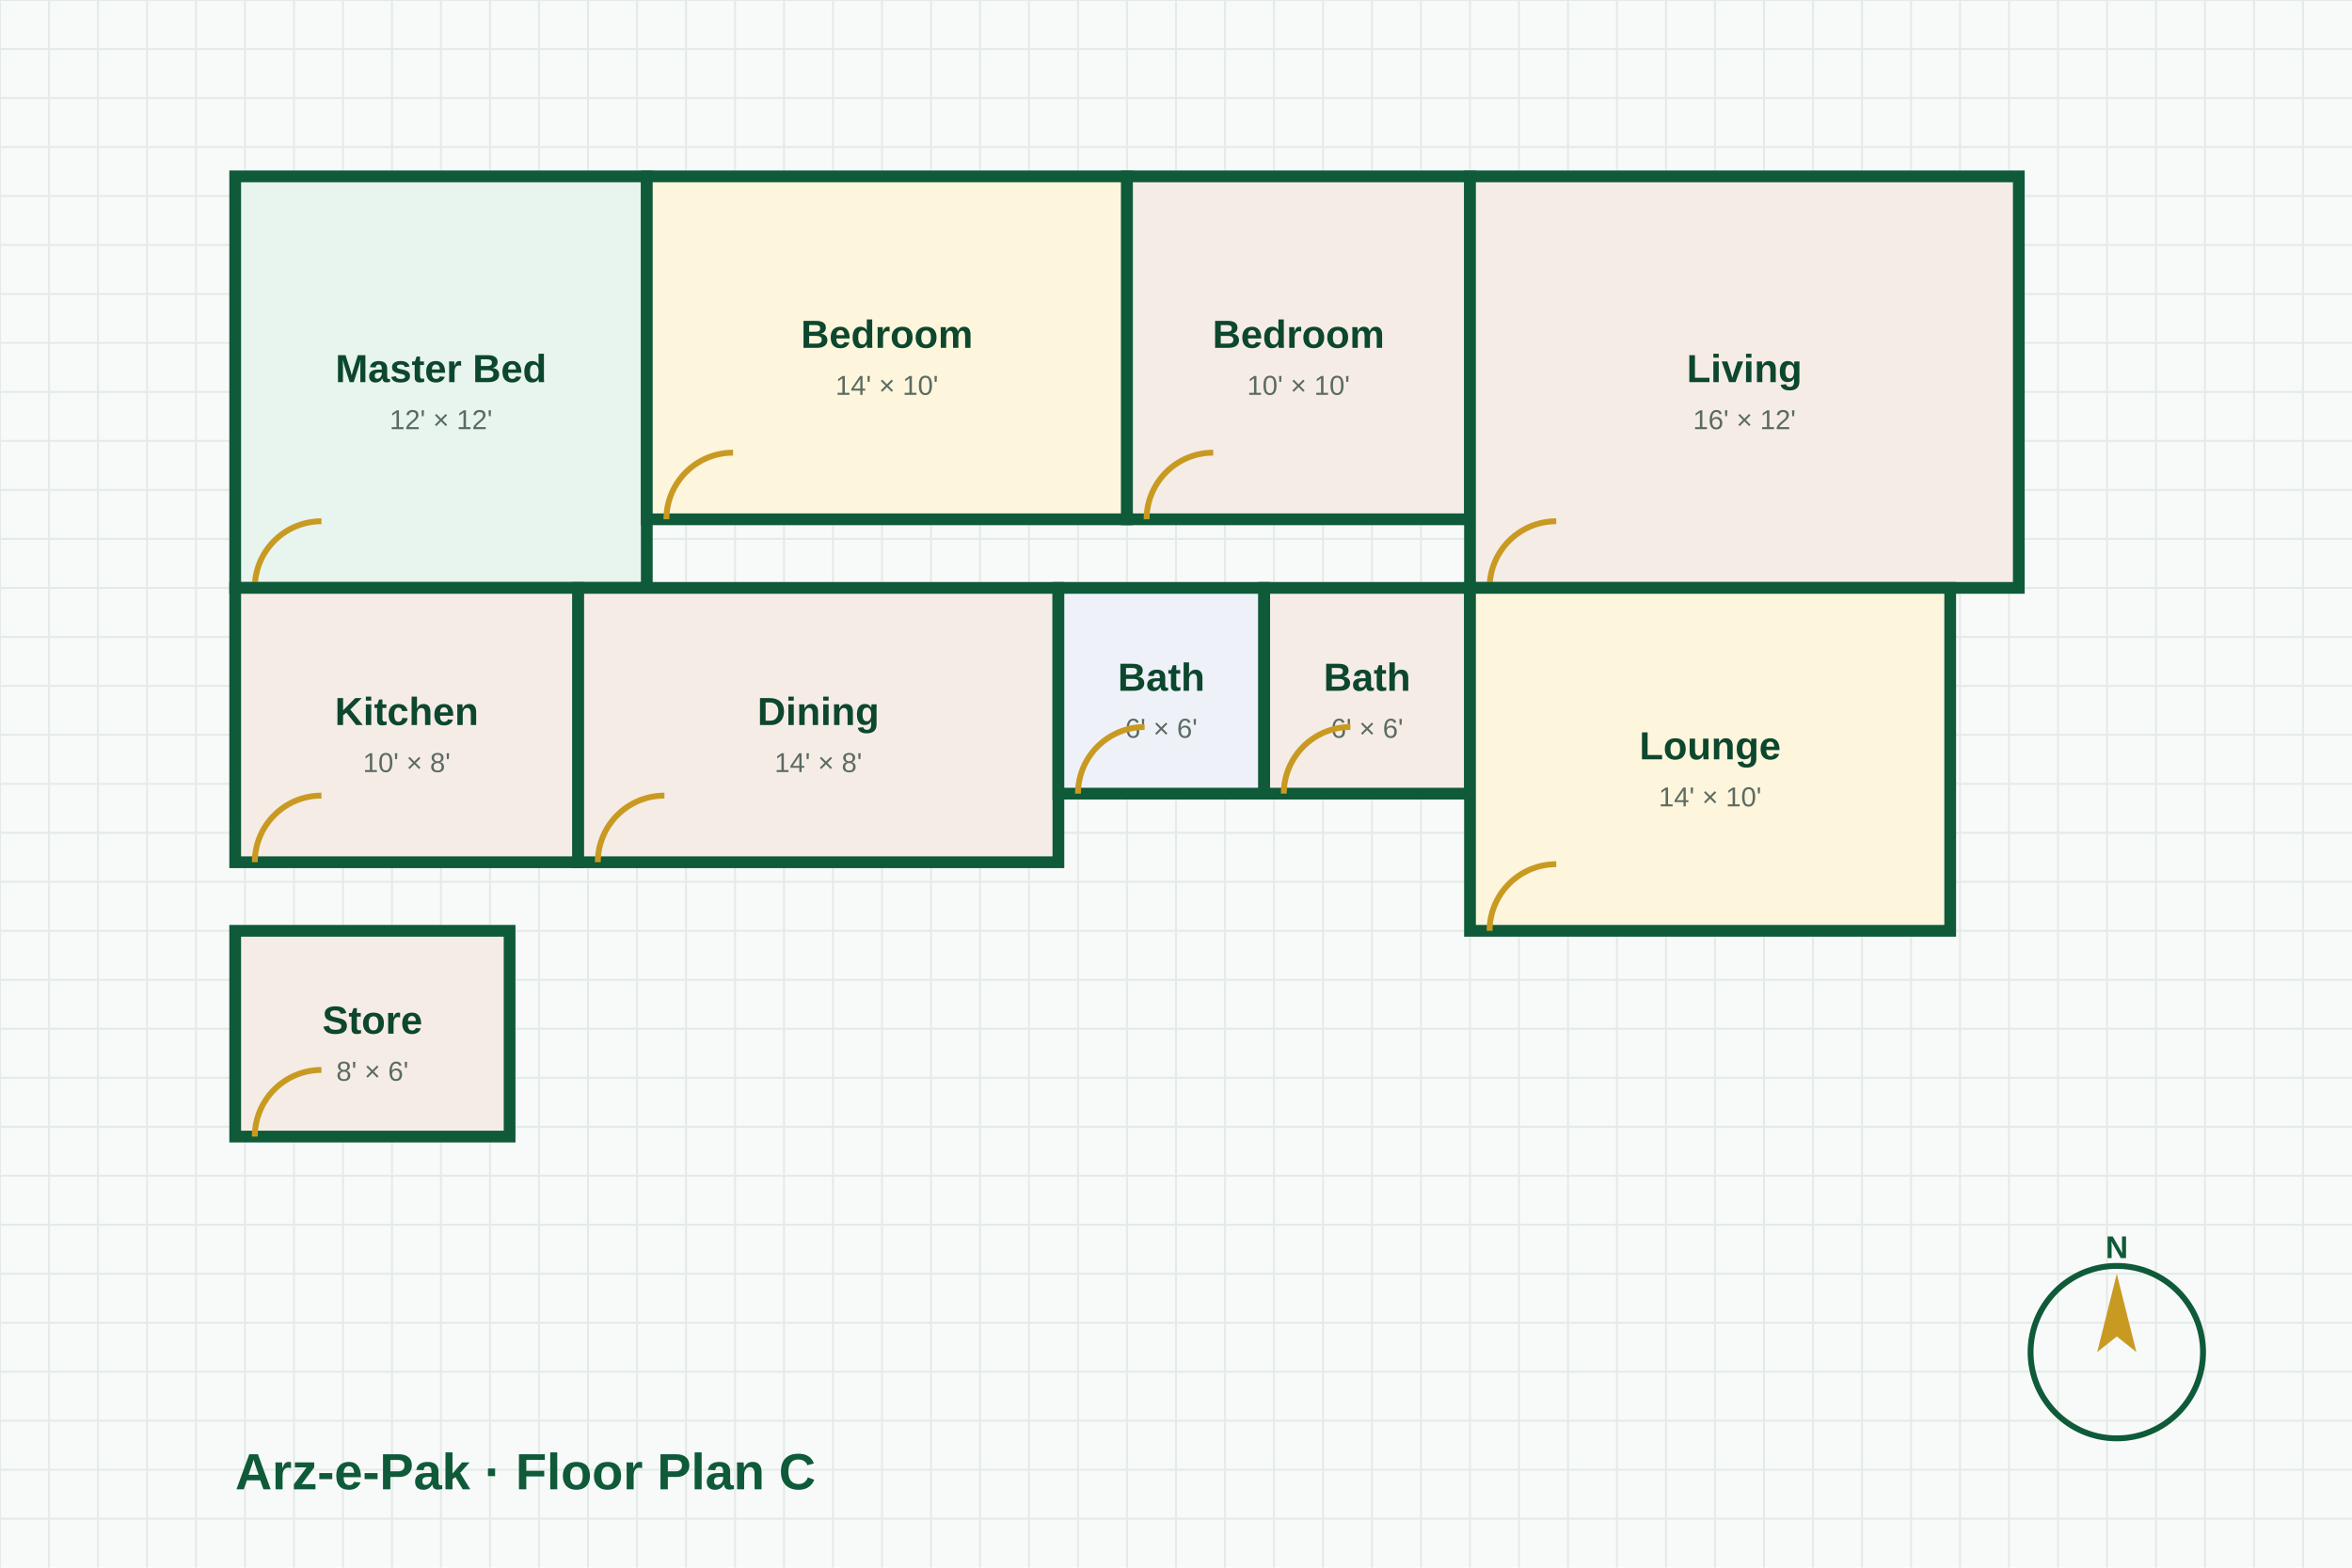
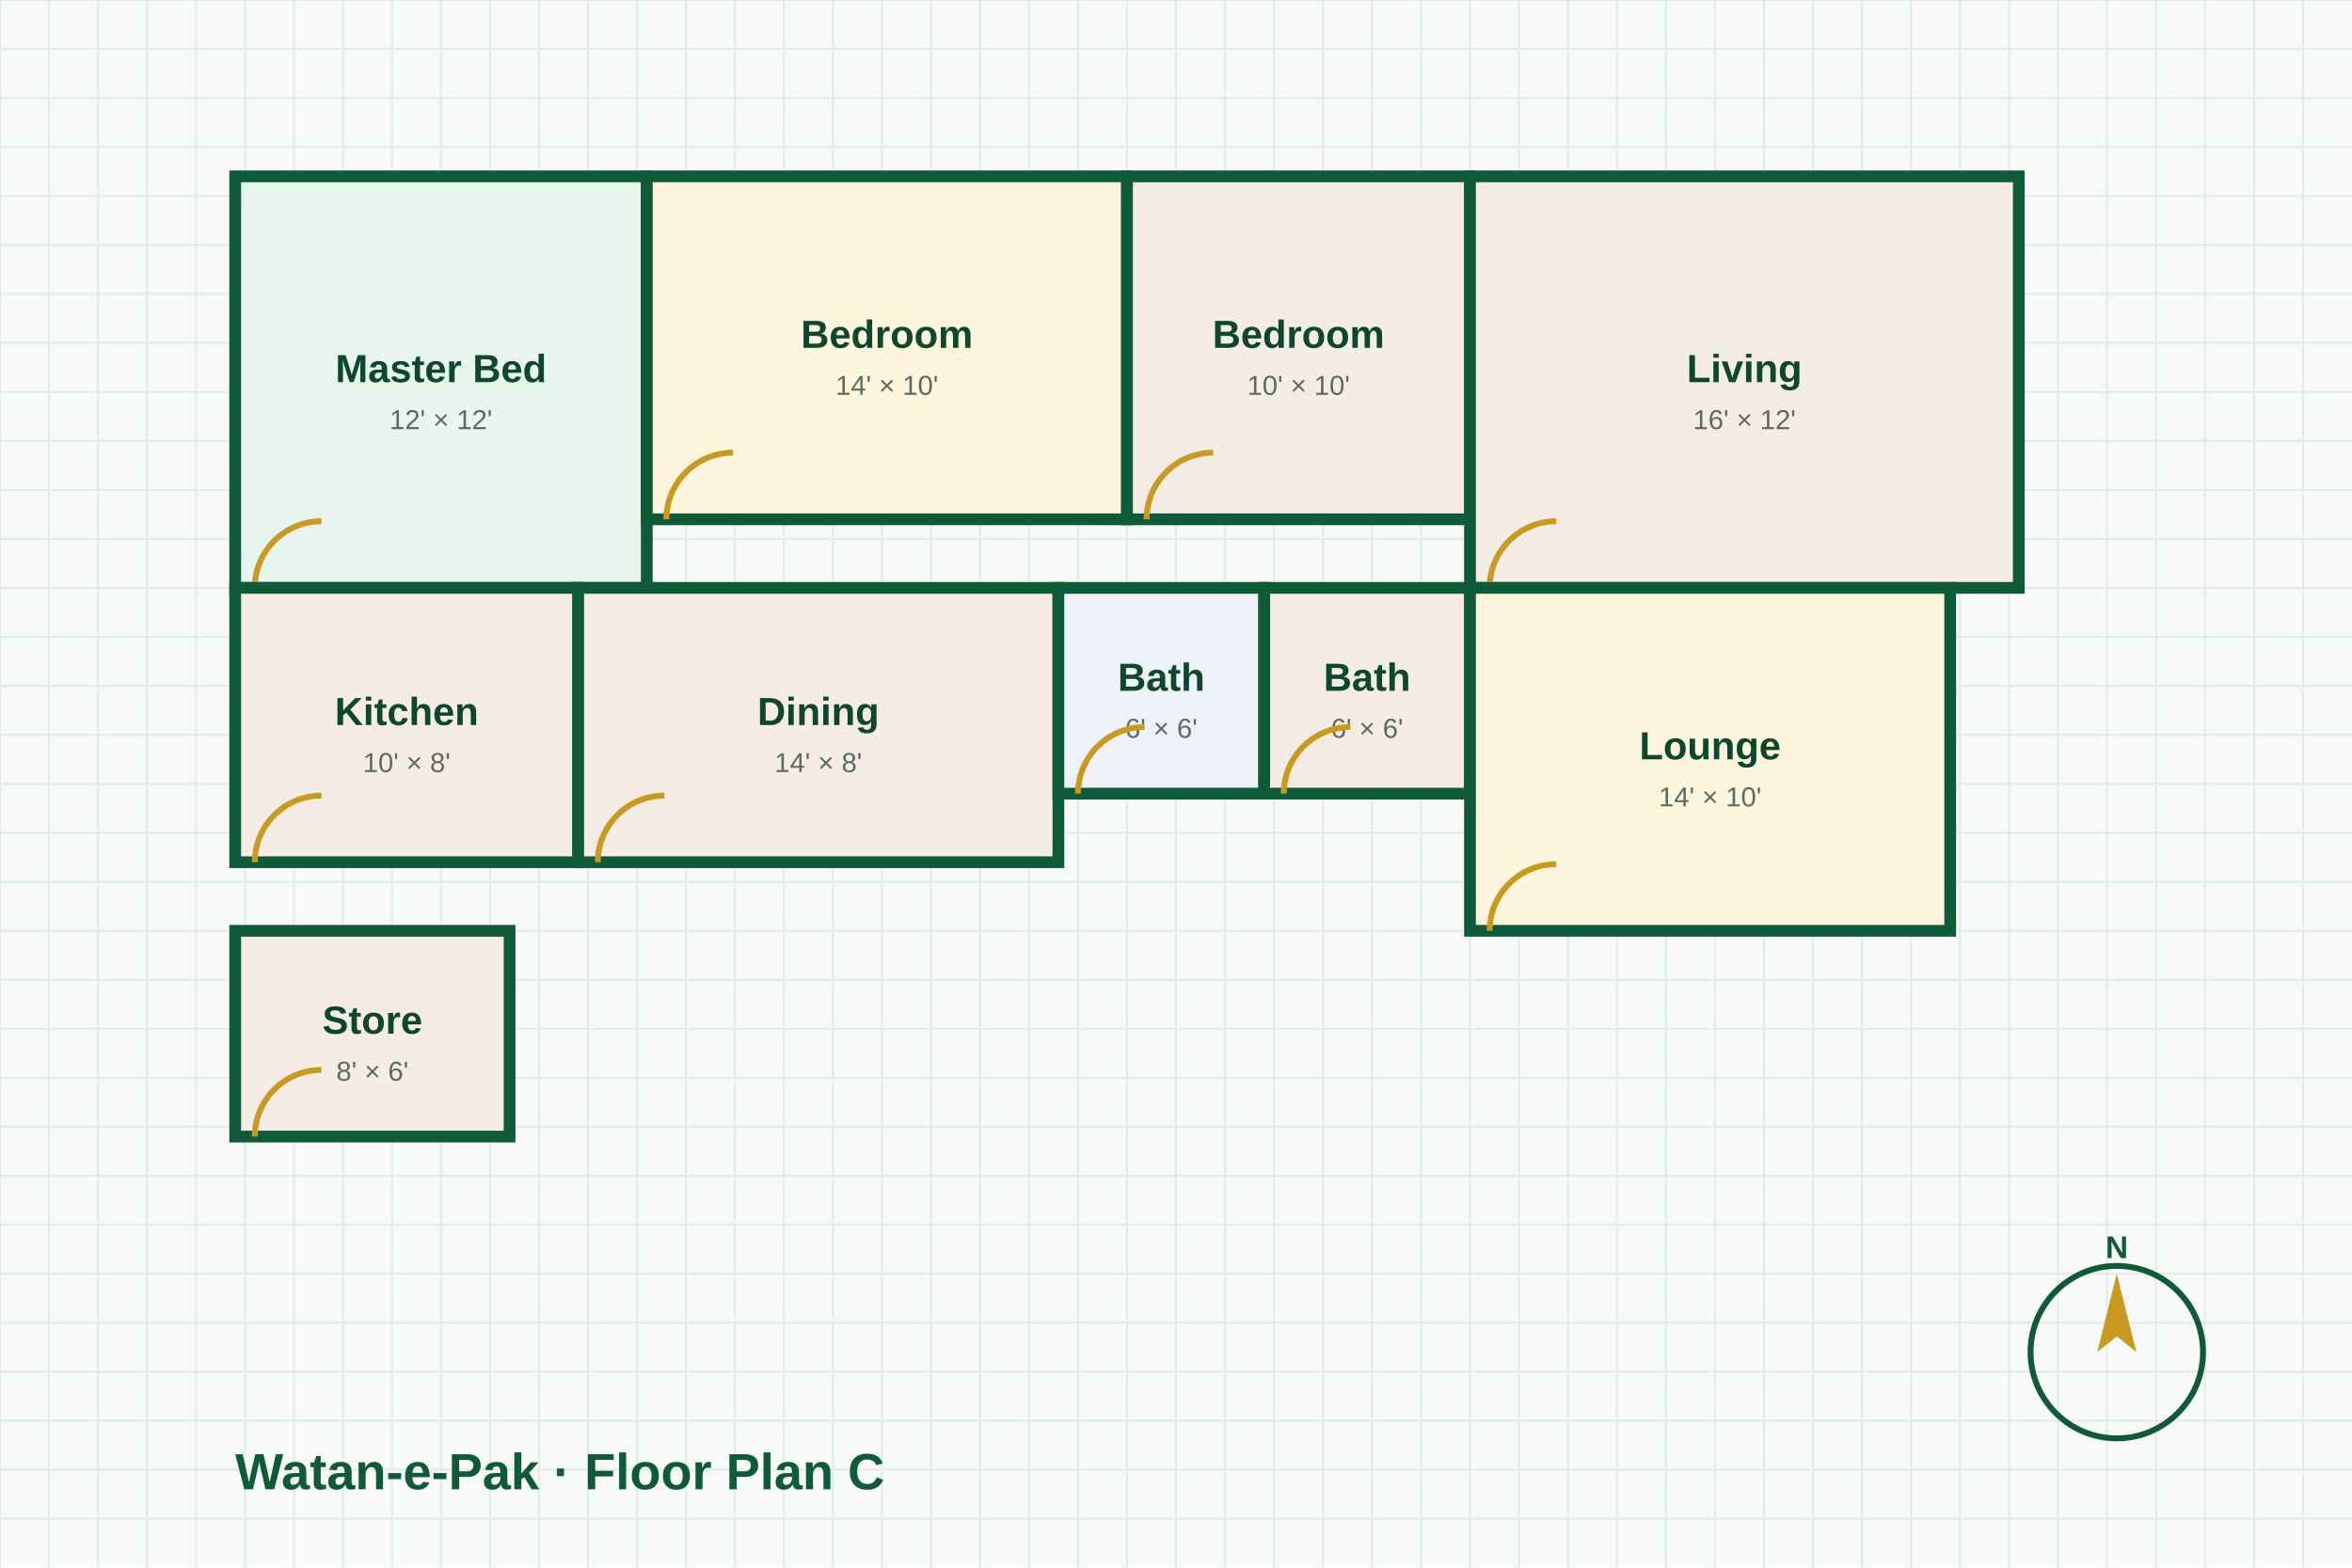
<svg xmlns="http://www.w3.org/2000/svg" viewBox="0 0 1200 800" width="1200" height="800" preserveAspectRatio="xMidYMid slice">
  <rect width="1200" height="800" fill="#f8faf9" />
  <line x1="0" y1="0" x2="0" y2="800" stroke="#e3ebe7" stroke-width="1" />
  <line x1="25" y1="0" x2="25" y2="800" stroke="#e3ebe7" stroke-width="1" />
  <line x1="50" y1="0" x2="50" y2="800" stroke="#e3ebe7" stroke-width="1" />
  <line x1="75" y1="0" x2="75" y2="800" stroke="#e3ebe7" stroke-width="1" />
  <line x1="100" y1="0" x2="100" y2="800" stroke="#e3ebe7" stroke-width="1" />
  <line x1="125" y1="0" x2="125" y2="800" stroke="#e3ebe7" stroke-width="1" />
  <line x1="150" y1="0" x2="150" y2="800" stroke="#e3ebe7" stroke-width="1" />
  <line x1="175" y1="0" x2="175" y2="800" stroke="#e3ebe7" stroke-width="1" />
  <line x1="200" y1="0" x2="200" y2="800" stroke="#e3ebe7" stroke-width="1" />
  <line x1="225" y1="0" x2="225" y2="800" stroke="#e3ebe7" stroke-width="1" />
  <line x1="250" y1="0" x2="250" y2="800" stroke="#e3ebe7" stroke-width="1" />
  <line x1="275" y1="0" x2="275" y2="800" stroke="#e3ebe7" stroke-width="1" />
  <line x1="300" y1="0" x2="300" y2="800" stroke="#e3ebe7" stroke-width="1" />
  <line x1="325" y1="0" x2="325" y2="800" stroke="#e3ebe7" stroke-width="1" />
  <line x1="350" y1="0" x2="350" y2="800" stroke="#e3ebe7" stroke-width="1" />
  <line x1="375" y1="0" x2="375" y2="800" stroke="#e3ebe7" stroke-width="1" />
  <line x1="400" y1="0" x2="400" y2="800" stroke="#e3ebe7" stroke-width="1" />
  <line x1="425" y1="0" x2="425" y2="800" stroke="#e3ebe7" stroke-width="1" />
  <line x1="450" y1="0" x2="450" y2="800" stroke="#e3ebe7" stroke-width="1" />
  <line x1="475" y1="0" x2="475" y2="800" stroke="#e3ebe7" stroke-width="1" />
  <line x1="500" y1="0" x2="500" y2="800" stroke="#e3ebe7" stroke-width="1" />
  <line x1="525" y1="0" x2="525" y2="800" stroke="#e3ebe7" stroke-width="1" />
  <line x1="550" y1="0" x2="550" y2="800" stroke="#e3ebe7" stroke-width="1" />
  <line x1="575" y1="0" x2="575" y2="800" stroke="#e3ebe7" stroke-width="1" />
  <line x1="600" y1="0" x2="600" y2="800" stroke="#e3ebe7" stroke-width="1" />
  <line x1="625" y1="0" x2="625" y2="800" stroke="#e3ebe7" stroke-width="1" />
  <line x1="650" y1="0" x2="650" y2="800" stroke="#e3ebe7" stroke-width="1" />
  <line x1="675" y1="0" x2="675" y2="800" stroke="#e3ebe7" stroke-width="1" />
  <line x1="700" y1="0" x2="700" y2="800" stroke="#e3ebe7" stroke-width="1" />
  <line x1="725" y1="0" x2="725" y2="800" stroke="#e3ebe7" stroke-width="1" />
  <line x1="750" y1="0" x2="750" y2="800" stroke="#e3ebe7" stroke-width="1" />
  <line x1="775" y1="0" x2="775" y2="800" stroke="#e3ebe7" stroke-width="1" />
  <line x1="800" y1="0" x2="800" y2="800" stroke="#e3ebe7" stroke-width="1" />
  <line x1="825" y1="0" x2="825" y2="800" stroke="#e3ebe7" stroke-width="1" />
  <line x1="850" y1="0" x2="850" y2="800" stroke="#e3ebe7" stroke-width="1" />
  <line x1="875" y1="0" x2="875" y2="800" stroke="#e3ebe7" stroke-width="1" />
  <line x1="900" y1="0" x2="900" y2="800" stroke="#e3ebe7" stroke-width="1" />
  <line x1="925" y1="0" x2="925" y2="800" stroke="#e3ebe7" stroke-width="1" />
  <line x1="950" y1="0" x2="950" y2="800" stroke="#e3ebe7" stroke-width="1" />
  <line x1="975" y1="0" x2="975" y2="800" stroke="#e3ebe7" stroke-width="1" />
  <line x1="1000" y1="0" x2="1000" y2="800" stroke="#e3ebe7" stroke-width="1" />
  <line x1="1025" y1="0" x2="1025" y2="800" stroke="#e3ebe7" stroke-width="1" />
  <line x1="1050" y1="0" x2="1050" y2="800" stroke="#e3ebe7" stroke-width="1" />
  <line x1="1075" y1="0" x2="1075" y2="800" stroke="#e3ebe7" stroke-width="1" />
  <line x1="1100" y1="0" x2="1100" y2="800" stroke="#e3ebe7" stroke-width="1" />
  <line x1="1125" y1="0" x2="1125" y2="800" stroke="#e3ebe7" stroke-width="1" />
  <line x1="1150" y1="0" x2="1150" y2="800" stroke="#e3ebe7" stroke-width="1" />
  <line x1="1175" y1="0" x2="1175" y2="800" stroke="#e3ebe7" stroke-width="1" />
  <line x1="0" y1="0" x2="1200" y2="0" stroke="#e3ebe7" stroke-width="1" />
  <line x1="0" y1="25" x2="1200" y2="25" stroke="#e3ebe7" stroke-width="1" />
  <line x1="0" y1="50" x2="1200" y2="50" stroke="#e3ebe7" stroke-width="1" />
  <line x1="0" y1="75" x2="1200" y2="75" stroke="#e3ebe7" stroke-width="1" />
  <line x1="0" y1="100" x2="1200" y2="100" stroke="#e3ebe7" stroke-width="1" />
  <line x1="0" y1="125" x2="1200" y2="125" stroke="#e3ebe7" stroke-width="1" />
  <line x1="0" y1="150" x2="1200" y2="150" stroke="#e3ebe7" stroke-width="1" />
  <line x1="0" y1="175" x2="1200" y2="175" stroke="#e3ebe7" stroke-width="1" />
  <line x1="0" y1="200" x2="1200" y2="200" stroke="#e3ebe7" stroke-width="1" />
  <line x1="0" y1="225" x2="1200" y2="225" stroke="#e3ebe7" stroke-width="1" />
  <line x1="0" y1="250" x2="1200" y2="250" stroke="#e3ebe7" stroke-width="1" />
  <line x1="0" y1="275" x2="1200" y2="275" stroke="#e3ebe7" stroke-width="1" />
  <line x1="0" y1="300" x2="1200" y2="300" stroke="#e3ebe7" stroke-width="1" />
  <line x1="0" y1="325" x2="1200" y2="325" stroke="#e3ebe7" stroke-width="1" />
  <line x1="0" y1="350" x2="1200" y2="350" stroke="#e3ebe7" stroke-width="1" />
  <line x1="0" y1="375" x2="1200" y2="375" stroke="#e3ebe7" stroke-width="1" />
  <line x1="0" y1="400" x2="1200" y2="400" stroke="#e3ebe7" stroke-width="1" />
  <line x1="0" y1="425" x2="1200" y2="425" stroke="#e3ebe7" stroke-width="1" />
  <line x1="0" y1="450" x2="1200" y2="450" stroke="#e3ebe7" stroke-width="1" />
  <line x1="0" y1="475" x2="1200" y2="475" stroke="#e3ebe7" stroke-width="1" />
  <line x1="0" y1="500" x2="1200" y2="500" stroke="#e3ebe7" stroke-width="1" />
  <line x1="0" y1="525" x2="1200" y2="525" stroke="#e3ebe7" stroke-width="1" />
  <line x1="0" y1="550" x2="1200" y2="550" stroke="#e3ebe7" stroke-width="1" />
  <line x1="0" y1="575" x2="1200" y2="575" stroke="#e3ebe7" stroke-width="1" />
  <line x1="0" y1="600" x2="1200" y2="600" stroke="#e3ebe7" stroke-width="1" />
  <line x1="0" y1="625" x2="1200" y2="625" stroke="#e3ebe7" stroke-width="1" />
  <line x1="0" y1="650" x2="1200" y2="650" stroke="#e3ebe7" stroke-width="1" />
  <line x1="0" y1="675" x2="1200" y2="675" stroke="#e3ebe7" stroke-width="1" />
  <line x1="0" y1="700" x2="1200" y2="700" stroke="#e3ebe7" stroke-width="1" />
  <line x1="0" y1="725" x2="1200" y2="725" stroke="#e3ebe7" stroke-width="1" />
  <line x1="0" y1="750" x2="1200" y2="750" stroke="#e3ebe7" stroke-width="1" />
  <line x1="0" y1="775" x2="1200" y2="775" stroke="#e3ebe7" stroke-width="1" />
  <rect x="120" y="90" width="210" height="210" fill="#e8f4ee" stroke="#0f5a39" stroke-width="6" />
  <text x="225" y="195" text-anchor="middle" font-family="Outfit, Arial" font-size="20" font-weight="700" fill="#0c472e">Master Bed</text>
  <text x="225" y="219" text-anchor="middle" font-family="Arial" font-size="14" fill="#5b6b62">12' × 12'</text>
  <path d="M130 300 a34 34 0 0 1 34 -34" fill="none" stroke="#c99a22" stroke-width="3" />
  <rect x="330" y="90" width="245" height="175" fill="#fdf5dc" stroke="#0f5a39" stroke-width="6" />
  <text x="452.5" y="177.5" text-anchor="middle" font-family="Outfit, Arial" font-size="20" font-weight="700" fill="#0c472e">Bedroom</text>
  <text x="452.5" y="201.5" text-anchor="middle" font-family="Arial" font-size="14" fill="#5b6b62">14' × 10'</text>
  <path d="M340 265 a34 34 0 0 1 34 -34" fill="none" stroke="#c99a22" stroke-width="3" />
  <rect x="575" y="90" width="175" height="175" fill="#f6ece6" stroke="#0f5a39" stroke-width="6" />
  <text x="662.5" y="177.5" text-anchor="middle" font-family="Outfit, Arial" font-size="20" font-weight="700" fill="#0c472e">Bedroom</text>
  <text x="662.5" y="201.5" text-anchor="middle" font-family="Arial" font-size="14" fill="#5b6b62">10' × 10'</text>
  <path d="M585 265 a34 34 0 0 1 34 -34" fill="none" stroke="#c99a22" stroke-width="3" />
  <rect x="750" y="90" width="280" height="210" fill="#f6ece6" stroke="#0f5a39" stroke-width="6" />
  <text x="890" y="195" text-anchor="middle" font-family="Outfit, Arial" font-size="20" font-weight="700" fill="#0c472e">Living</text>
  <text x="890" y="219" text-anchor="middle" font-family="Arial" font-size="14" fill="#5b6b62">16' × 12'</text>
  <path d="M760 300 a34 34 0 0 1 34 -34" fill="none" stroke="#c99a22" stroke-width="3" />
  <rect x="120" y="300" width="175" height="140" fill="#f6ece6" stroke="#0f5a39" stroke-width="6" />
  <text x="207.5" y="370" text-anchor="middle" font-family="Outfit, Arial" font-size="20" font-weight="700" fill="#0c472e">Kitchen</text>
  <text x="207.5" y="394" text-anchor="middle" font-family="Arial" font-size="14" fill="#5b6b62">10' × 8'</text>
  <path d="M130 440 a34 34 0 0 1 34 -34" fill="none" stroke="#c99a22" stroke-width="3" />
  <rect x="295" y="300" width="245" height="140" fill="#f6ece6" stroke="#0f5a39" stroke-width="6" />
  <text x="417.5" y="370" text-anchor="middle" font-family="Outfit, Arial" font-size="20" font-weight="700" fill="#0c472e">Dining</text>
  <text x="417.5" y="394" text-anchor="middle" font-family="Arial" font-size="14" fill="#5b6b62">14' × 8'</text>
  <path d="M305 440 a34 34 0 0 1 34 -34" fill="none" stroke="#c99a22" stroke-width="3" />
  <rect x="540" y="300" width="105" height="105" fill="#eef2f8" stroke="#0f5a39" stroke-width="6" />
  <text x="592.5" y="352.5" text-anchor="middle" font-family="Outfit, Arial" font-size="20" font-weight="700" fill="#0c472e">Bath</text>
  <text x="592.5" y="376.5" text-anchor="middle" font-family="Arial" font-size="14" fill="#5b6b62">6' × 6'</text>
  <path d="M550 405 a34 34 0 0 1 34 -34" fill="none" stroke="#c99a22" stroke-width="3" />
  <rect x="645" y="300" width="105" height="105" fill="#f6ece6" stroke="#0f5a39" stroke-width="6" />
  <text x="697.5" y="352.5" text-anchor="middle" font-family="Outfit, Arial" font-size="20" font-weight="700" fill="#0c472e">Bath</text>
  <text x="697.5" y="376.5" text-anchor="middle" font-family="Arial" font-size="14" fill="#5b6b62">6' × 6'</text>
  <path d="M655 405 a34 34 0 0 1 34 -34" fill="none" stroke="#c99a22" stroke-width="3" />
  <rect x="750" y="300" width="245" height="175" fill="#fdf5dc" stroke="#0f5a39" stroke-width="6" />
  <text x="872.5" y="387.5" text-anchor="middle" font-family="Outfit, Arial" font-size="20" font-weight="700" fill="#0c472e">Lounge</text>
  <text x="872.5" y="411.5" text-anchor="middle" font-family="Arial" font-size="14" fill="#5b6b62">14' × 10'</text>
  <path d="M760 475 a34 34 0 0 1 34 -34" fill="none" stroke="#c99a22" stroke-width="3" />
  <rect x="120" y="475" width="140" height="105" fill="#f6ece6" stroke="#0f5a39" stroke-width="6" />
  <text x="190" y="527.5" text-anchor="middle" font-family="Outfit, Arial" font-size="20" font-weight="700" fill="#0c472e">Store</text>
  <text x="190" y="551.5" text-anchor="middle" font-family="Arial" font-size="14" fill="#5b6b62">8' × 6'</text>
  <path d="M130 580 a34 34 0 0 1 34 -34" fill="none" stroke="#c99a22" stroke-width="3" />
-   <text x="120" y="760" font-family="Outfit, Arial" font-size="26" font-weight="800" fill="#0f5a39">Arz-e-Pak · Floor Plan C</text>
+   <text x="120" y="760" font-family="Outfit, Arial" font-size="26" font-weight="800" fill="#0f5a39">Watan-e-Pak · Floor Plan C</text>
  <g transform="translate(1080 690)">
    <circle r="44" fill="none" stroke="#0f5a39" stroke-width="3" />
    <path d="M0 -40 L10 0 L0 -8 L-10 0Z" fill="#c99a22" />
    <text y="-48" text-anchor="middle" font-family="Arial" font-size="16" font-weight="700" fill="#0f5a39">N</text>
  </g>
</svg>
